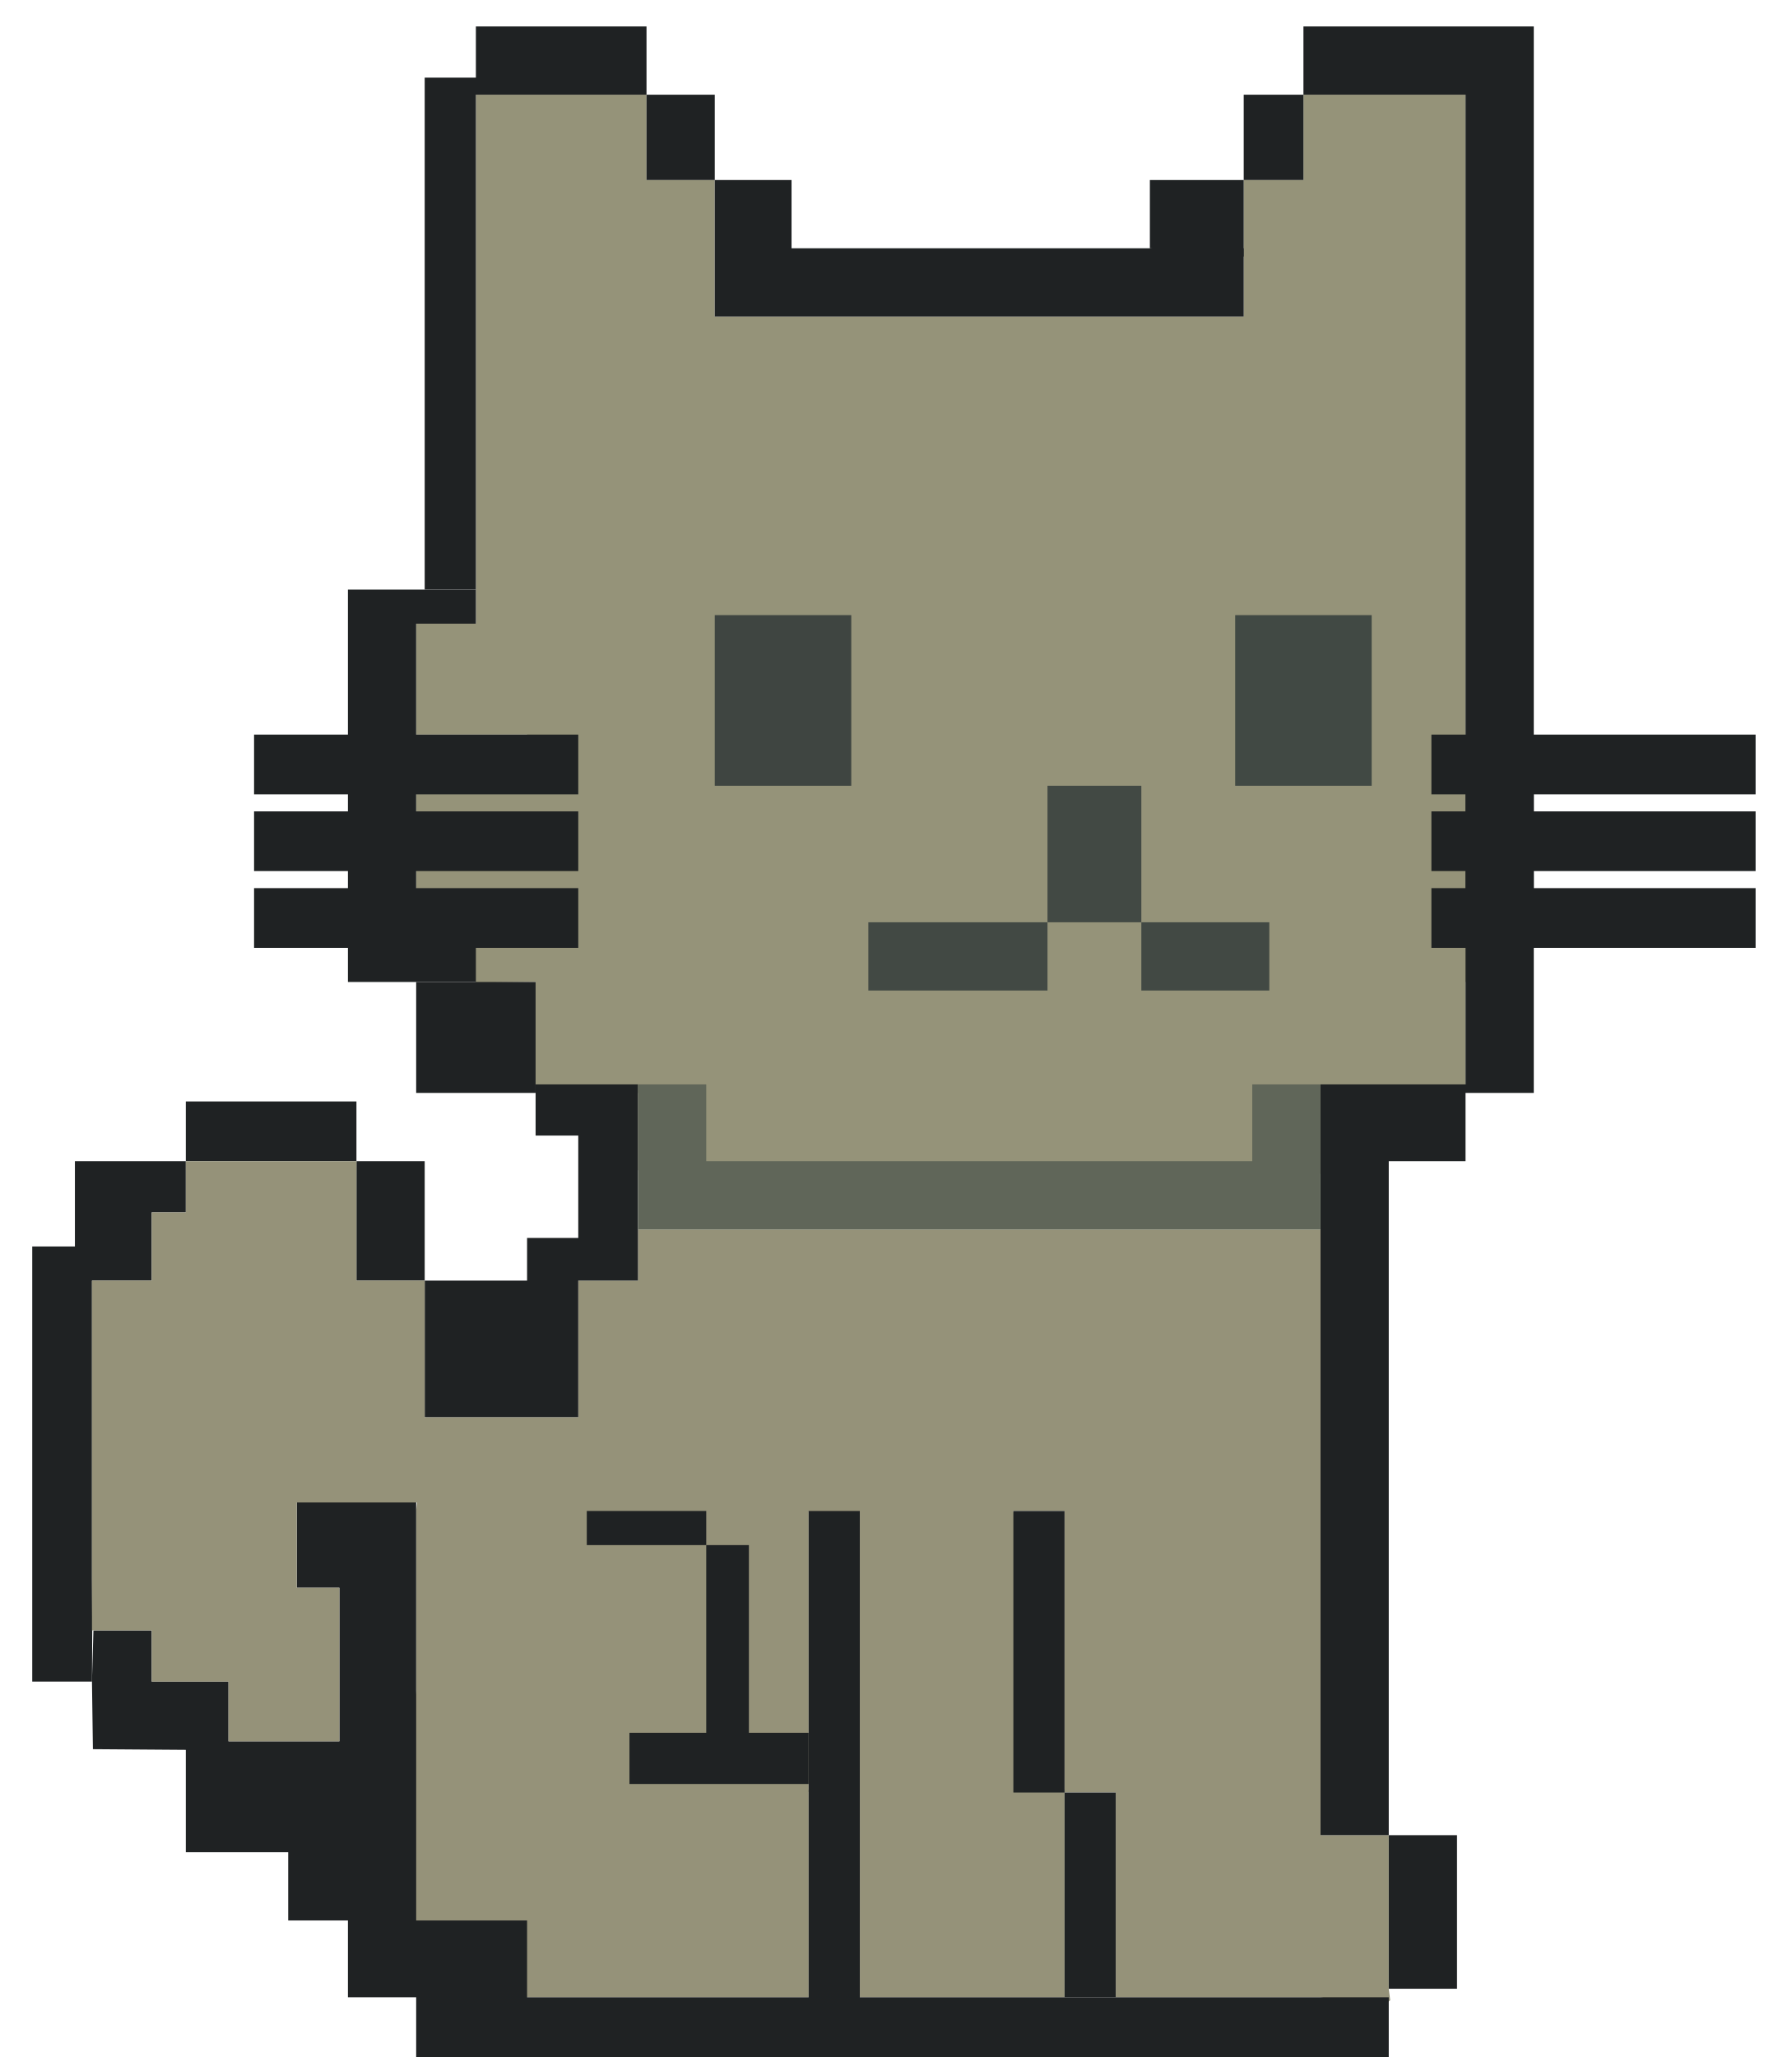
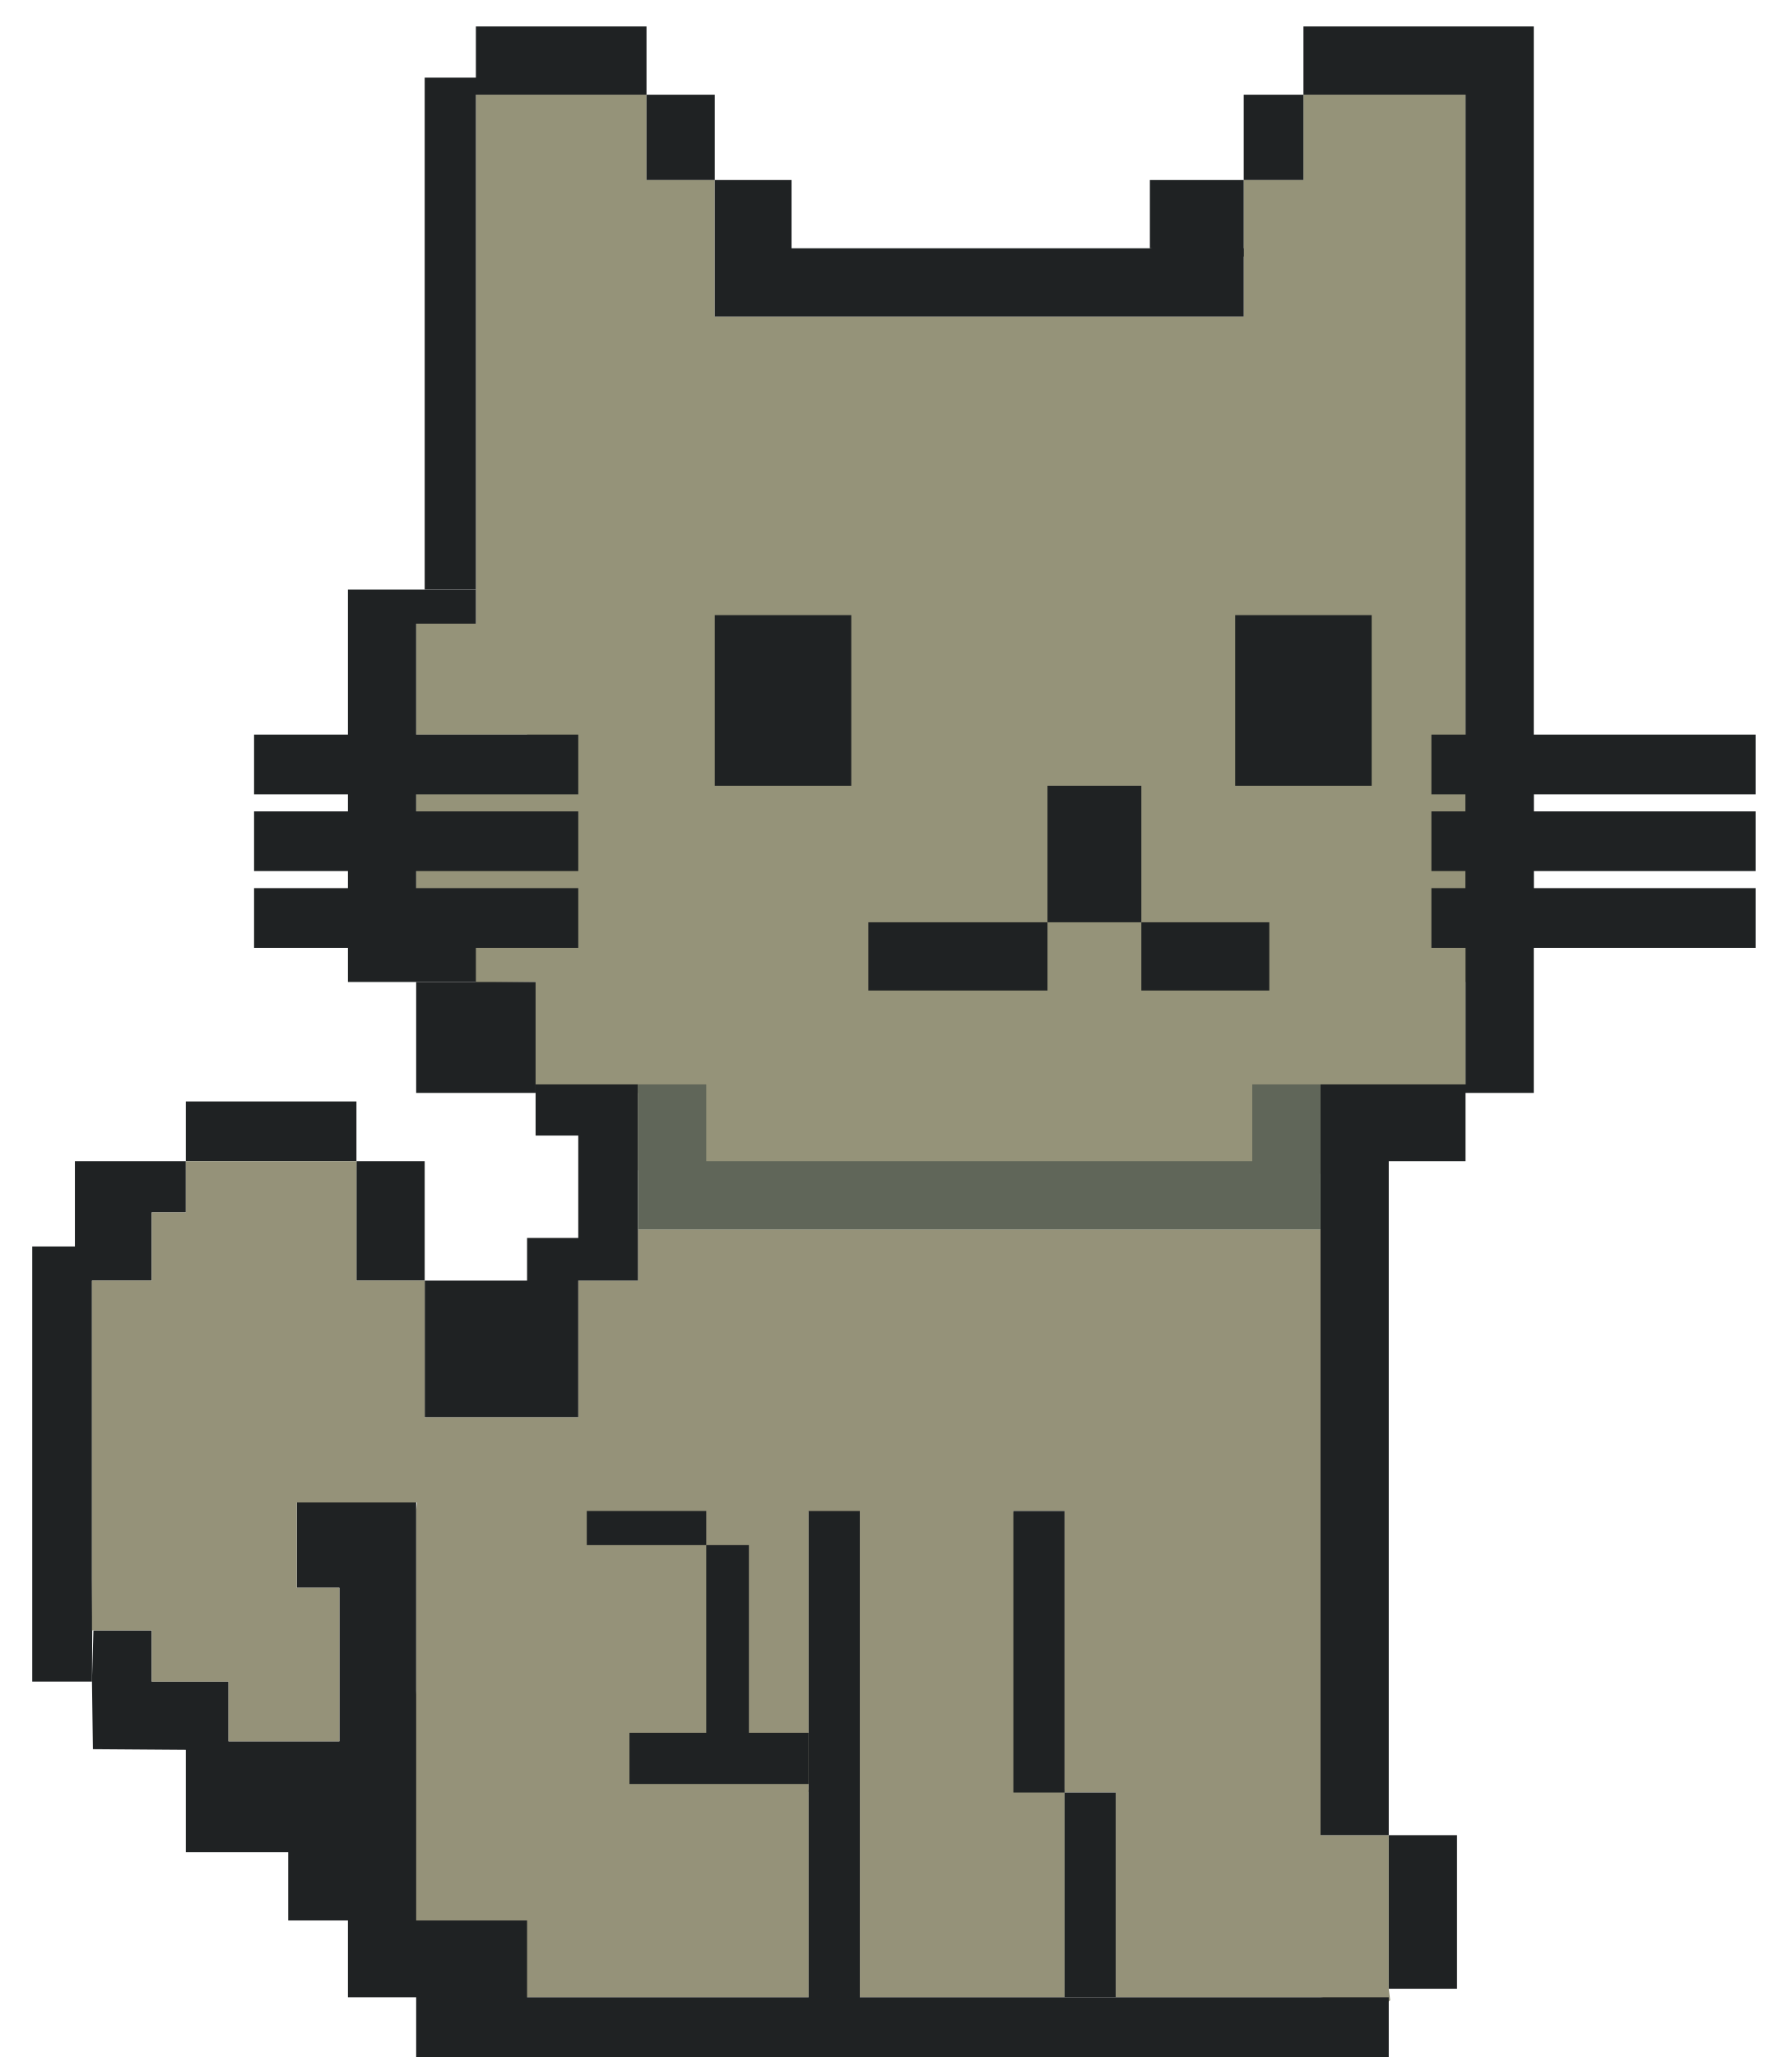
<svg xmlns="http://www.w3.org/2000/svg" id="katman_1" version="1.1" viewBox="306 152 210 241.1">
  <path fill="#959379" d="M451.78,189.1v-16h7v-10h19v81h6v23h-6v12l-18,11.07-57.91-1.07-21.09.06v-9.06h-12v-13l-7,.07-7-10.07v-18h13v-1h-13v-13h7v-62h20v10h8v16" />
  <polyline fill="#959279" points="366.78 386.1 353.78 377.1 353.78 356.08 354.78 350.16 354.78 329.1 355.78 318.1 367.78 318.1 373.78 318.1 373.78 302.1 380.78 302.1 380.78 296.1 460.78 296.1 460.78 323.1 460.78 367.1 468.78 367.1 468.78 385.1 468.95 386.45 468.4 386.9 466.78 387.1 460.78 386.1 436.78 386.1 436.78 385.1 436.78 362.1 430.78 362.1 430.78 329.1 424.78 329.1 430.78 362.1 430.78 367.1 430.78 377.1 430.78 385.1 430.78 386.1 406.78 386.1 406.78 362.1 400.78 362.01 401.78 345.58 401.78 336.12 400.78 329.1 400.78 386.1 367.78 386.1" />
  <line fill="#959279" x1="393.78" y1="385" x2="389.78" y2="385.1" />
  <polygon fill="#1f2223" points="468.78 367.1 460.78 367.1 460.78 323.29 460.78 279.1 467.78 279.1 468.42 279.1 477.78 279.1 477.78 267.1 485.78 267.1 477.78 267.1 477.78 244.1 477.78 202.1 477.78 163.1 458.78 163.1 458.78 155.1 485.78 155.1 485.78 211.1 485.78 238.1 485.78 267.1 485.78 280.1 477.78 280.1 477.78 288.1 468.78 288.1 468.78 366.16 468.78 367.1" />
  <polygon fill="#1f2223" points="354.78 328.1 354.78 337.1 354.78 350.1 354.78 356.21 354.78 377.1 367.78 377.1 367.78 386.1 394.15 386.1 400.78 386.1 400.78 377.36 400.78 329.1 406.78 329.1 406.78 386.1 419.78 386.1 430.78 386.1 468.78 386.1 468.78 393.1 354.78 393.1 354.78 386.1 346.78 386.1 346.78 377.1 339.78 377.1 339.78 369.1 327.78 369.1 327.78 357.1 316.89 357.02 316.78 349.1 316.95 343.1 323.78 343.1 323.78 349.1 332.78 349.1 332.78 356.1 342.78 356.1 345.78 356.1 345.78 338.1 340.78 338.1 340.78 328.1 346.78 328.1 352.78 328.1 354.78 328.1" />
  <path fill="#1f2223" d="M361.78,225.1h-7v13h19v7h-19v2h19s0,7,0,7h-19v2h19v7h-12v4h-15v-4h-11v-7h11v-2h-11v-7h11s0-2,0-2h-11v-7h11v-17h15v4Z" />
  <polygon fill="#1f2223" points="381.78 163.1 361.78 163.1 361.78 180.1 361.78 202.1 361.78 221.1 355.78 221.1 355.78 213.38 355.78 161.1 361.78 161.1 361.78 155.1 381.78 155.1 381.78 163.13 381.78 163.1" />
  <polygon fill="#1f2223" points="380.78 279.1 380.78 302.1 373.78 302.1 373.78 318.1 355.78 318.1 355.78 302.1 367.78 302.1 367.78 297.1 373.78 297.1 373.78 285.1 368.78 285.1 368.78 279.1 380.78 279.1" />
  <polygon fill="#1f2223" points="316.78 302.1 316.78 337.06 316.81 343.29 316.78 349.1 309.78 349.1 309.78 298.1 316.78 298.1 316.78 302.1" />
  <polyline fill="#1f2223" points="451.78 189.1 446.78 189.1 389.78 189.1 389.78 173.1 381.78 173.1 381.78 163.1 389.78 163.1 389.78 173.1 398.78 173.1 398.78 181.1 451.78 181.1" />
  <rect fill="#1f2223" x="354.78" y="267.1" width="14" height="13" />
  <rect fill="#1f2223" x="468.78" y="367.1" width="8" height="18" />
  <polygon fill="#1f2223" points="327.78 288.1 327.78 294.1 323.78 294.1 323.78 302.1 314.78 302.1 314.78 298.1 314.78 288.1 327.78 288.1" />
  <rect fill="#1f2223" x="347.78" y="288.1" width="8" height="14" />
  <rect fill="#1f2223" x="327.78" y="281.1" width="20" height="7" />
  <polygon fill="#1f2223" points="451.78 174.1 451.78 182.07 440.78 181.1 440.78 173.1 451.78 173.1 451.78 174.1" />
  <rect fill="#1f2223" x="451.78" y="163.1" width="7" height="10" />
  <polygon fill="#606659" points="460.78 296.1 380.78 296.1 380.78 279.1 388.78 279.1 388.78 288.1 452.78 288.1 452.78 279.1 460.78 279.1 460.78 296.1" />
-   <polygon fill="#424944" points="439.78 260.1 428.78 260.1 428.78 268.1 407.78 268.1 407.78 260.1 428.78 260.1 428.78 244.1 439.78 244.1 439.78 260.1" />
-   <rect fill="#3f4541" x="389.78" y="224.1" width="16" height="20" />
-   <rect fill="#414944" x="450.78" y="224.1" width="16" height="20" />
+   <polygon fill="#1f2223" points="439.78 260.1 428.78 260.1 428.78 268.1 407.78 268.1 407.78 260.1 428.78 260.1 428.78 244.1 439.78 244.1 439.78 260.1" />
+   <rect fill="#1f2223" x="389.78" y="224.1" width="16" height="20" />
+   <rect fill="#1f2223" x="450.78" y="224.1" width="16" height="20" />
  <polygon fill="#1f2223" points="430.78 329.1 430.78 330.15 430.78 362.1 436.78 362.1 436.78 386.1 430.78 386.1 430.78 377.1 430.78 362.1 424.78 362.1 424.78 329.1 430.78 329.1" />
  <polygon fill="#959279" points="347.78 302.1 355.78 302.1 355.78 323.1 355.78 328.1 340.78 328.1 340.78 338.1 345.78 338.1 345.78 356.1 332.78 356.1 332.78 349.1 323.78 349.1 323.78 343.1 316.78 343.1 316.78 302.1 323.78 302.1 323.78 294.1 327.78 294.1 327.78 288.1 347.78 288.1 347.78 302.1" />
-   <polyline fill="#424944" points="454.78 260.1 454.78 268.1 439.78 268.1 439.78 260.1" />
+   <polyline fill="#1f2223" points="454.78 260.1 454.78 268.1 439.78 268.1 439.78 260.1" />
  <polygon fill="#1f2223" points="400.78 361.1 379.78 361.1 379.78 355.1 388.78 355.1 388.78 333.1 393.78 333.1 393.78 355.1 400.78 355.1 400.78 361.1" />
  <rect fill="#1f2223" x="374.78" y="329.1" width="14" height="4" />
  <path fill="#1f2223" d="M500.78,238.1h11v7s-26,0-26,0v2h26s0,7,0,7h-26s0,2,0,2h26v7h-11s-15,0-15,0h-12v-7h4s0-2,0-2h-4v-7h4s0-2,0-2h-4v-7h11.87s7.13,0,7.13,0h8Z" />
</svg>
